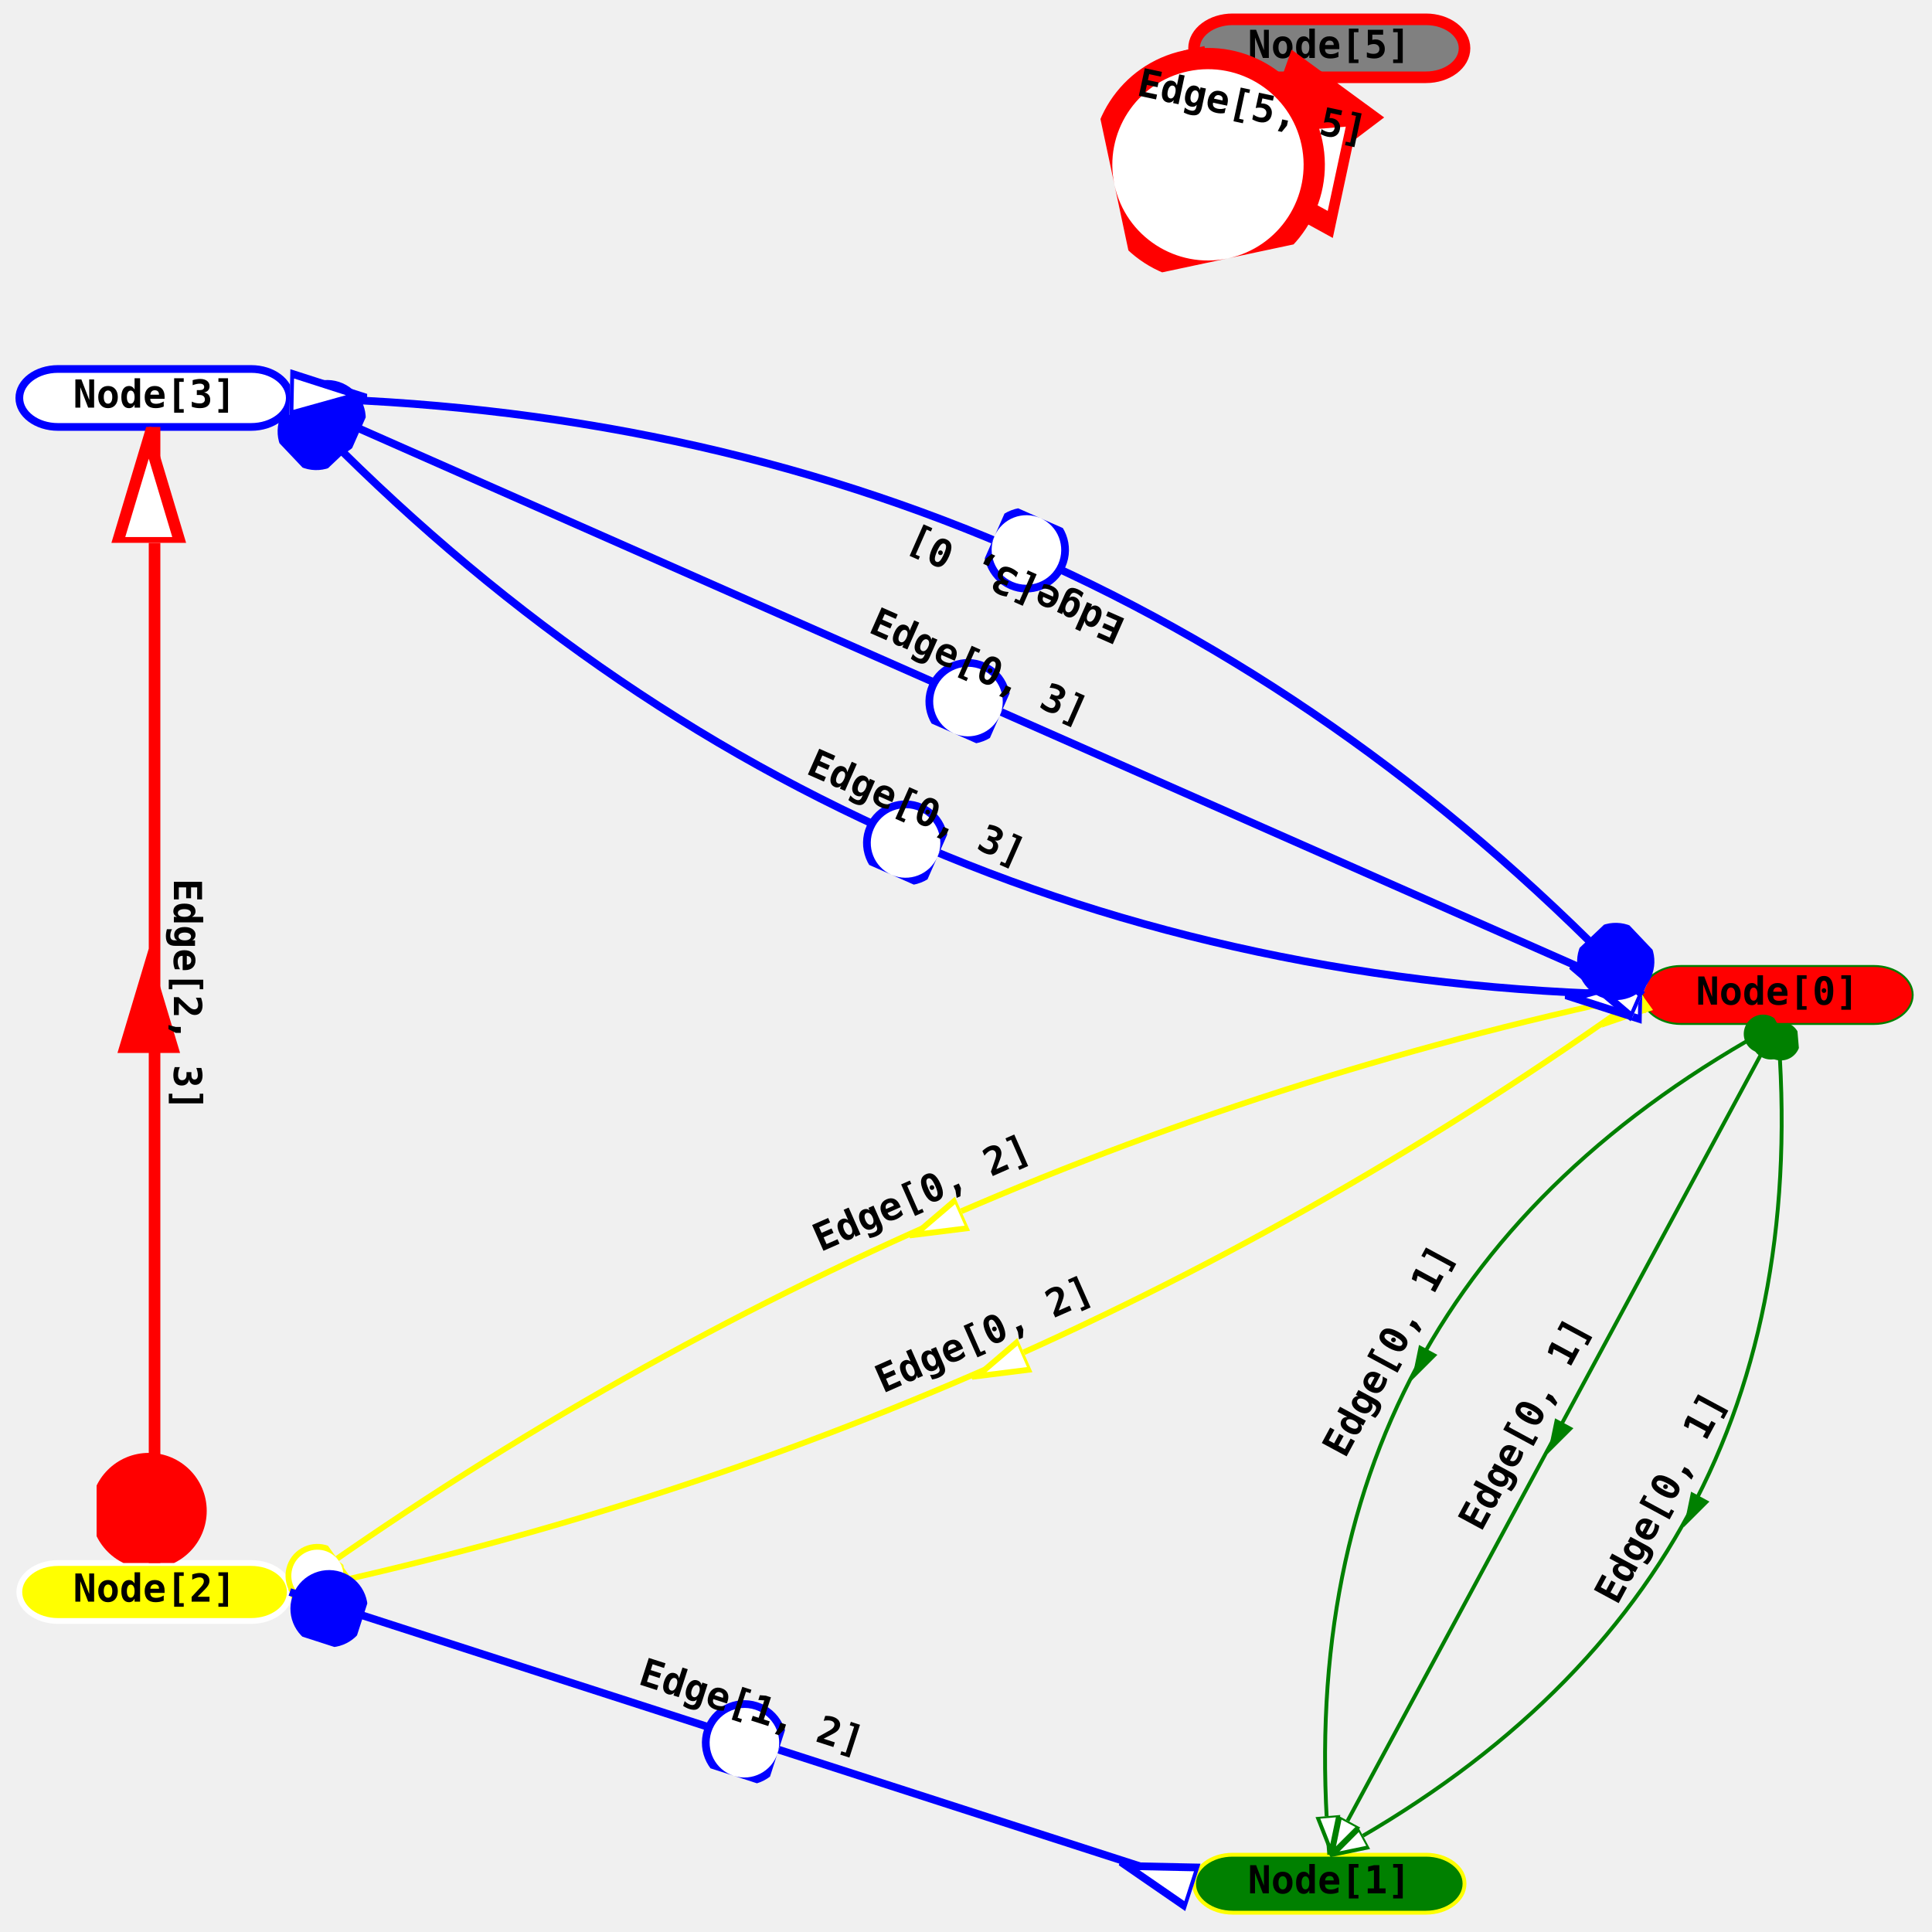
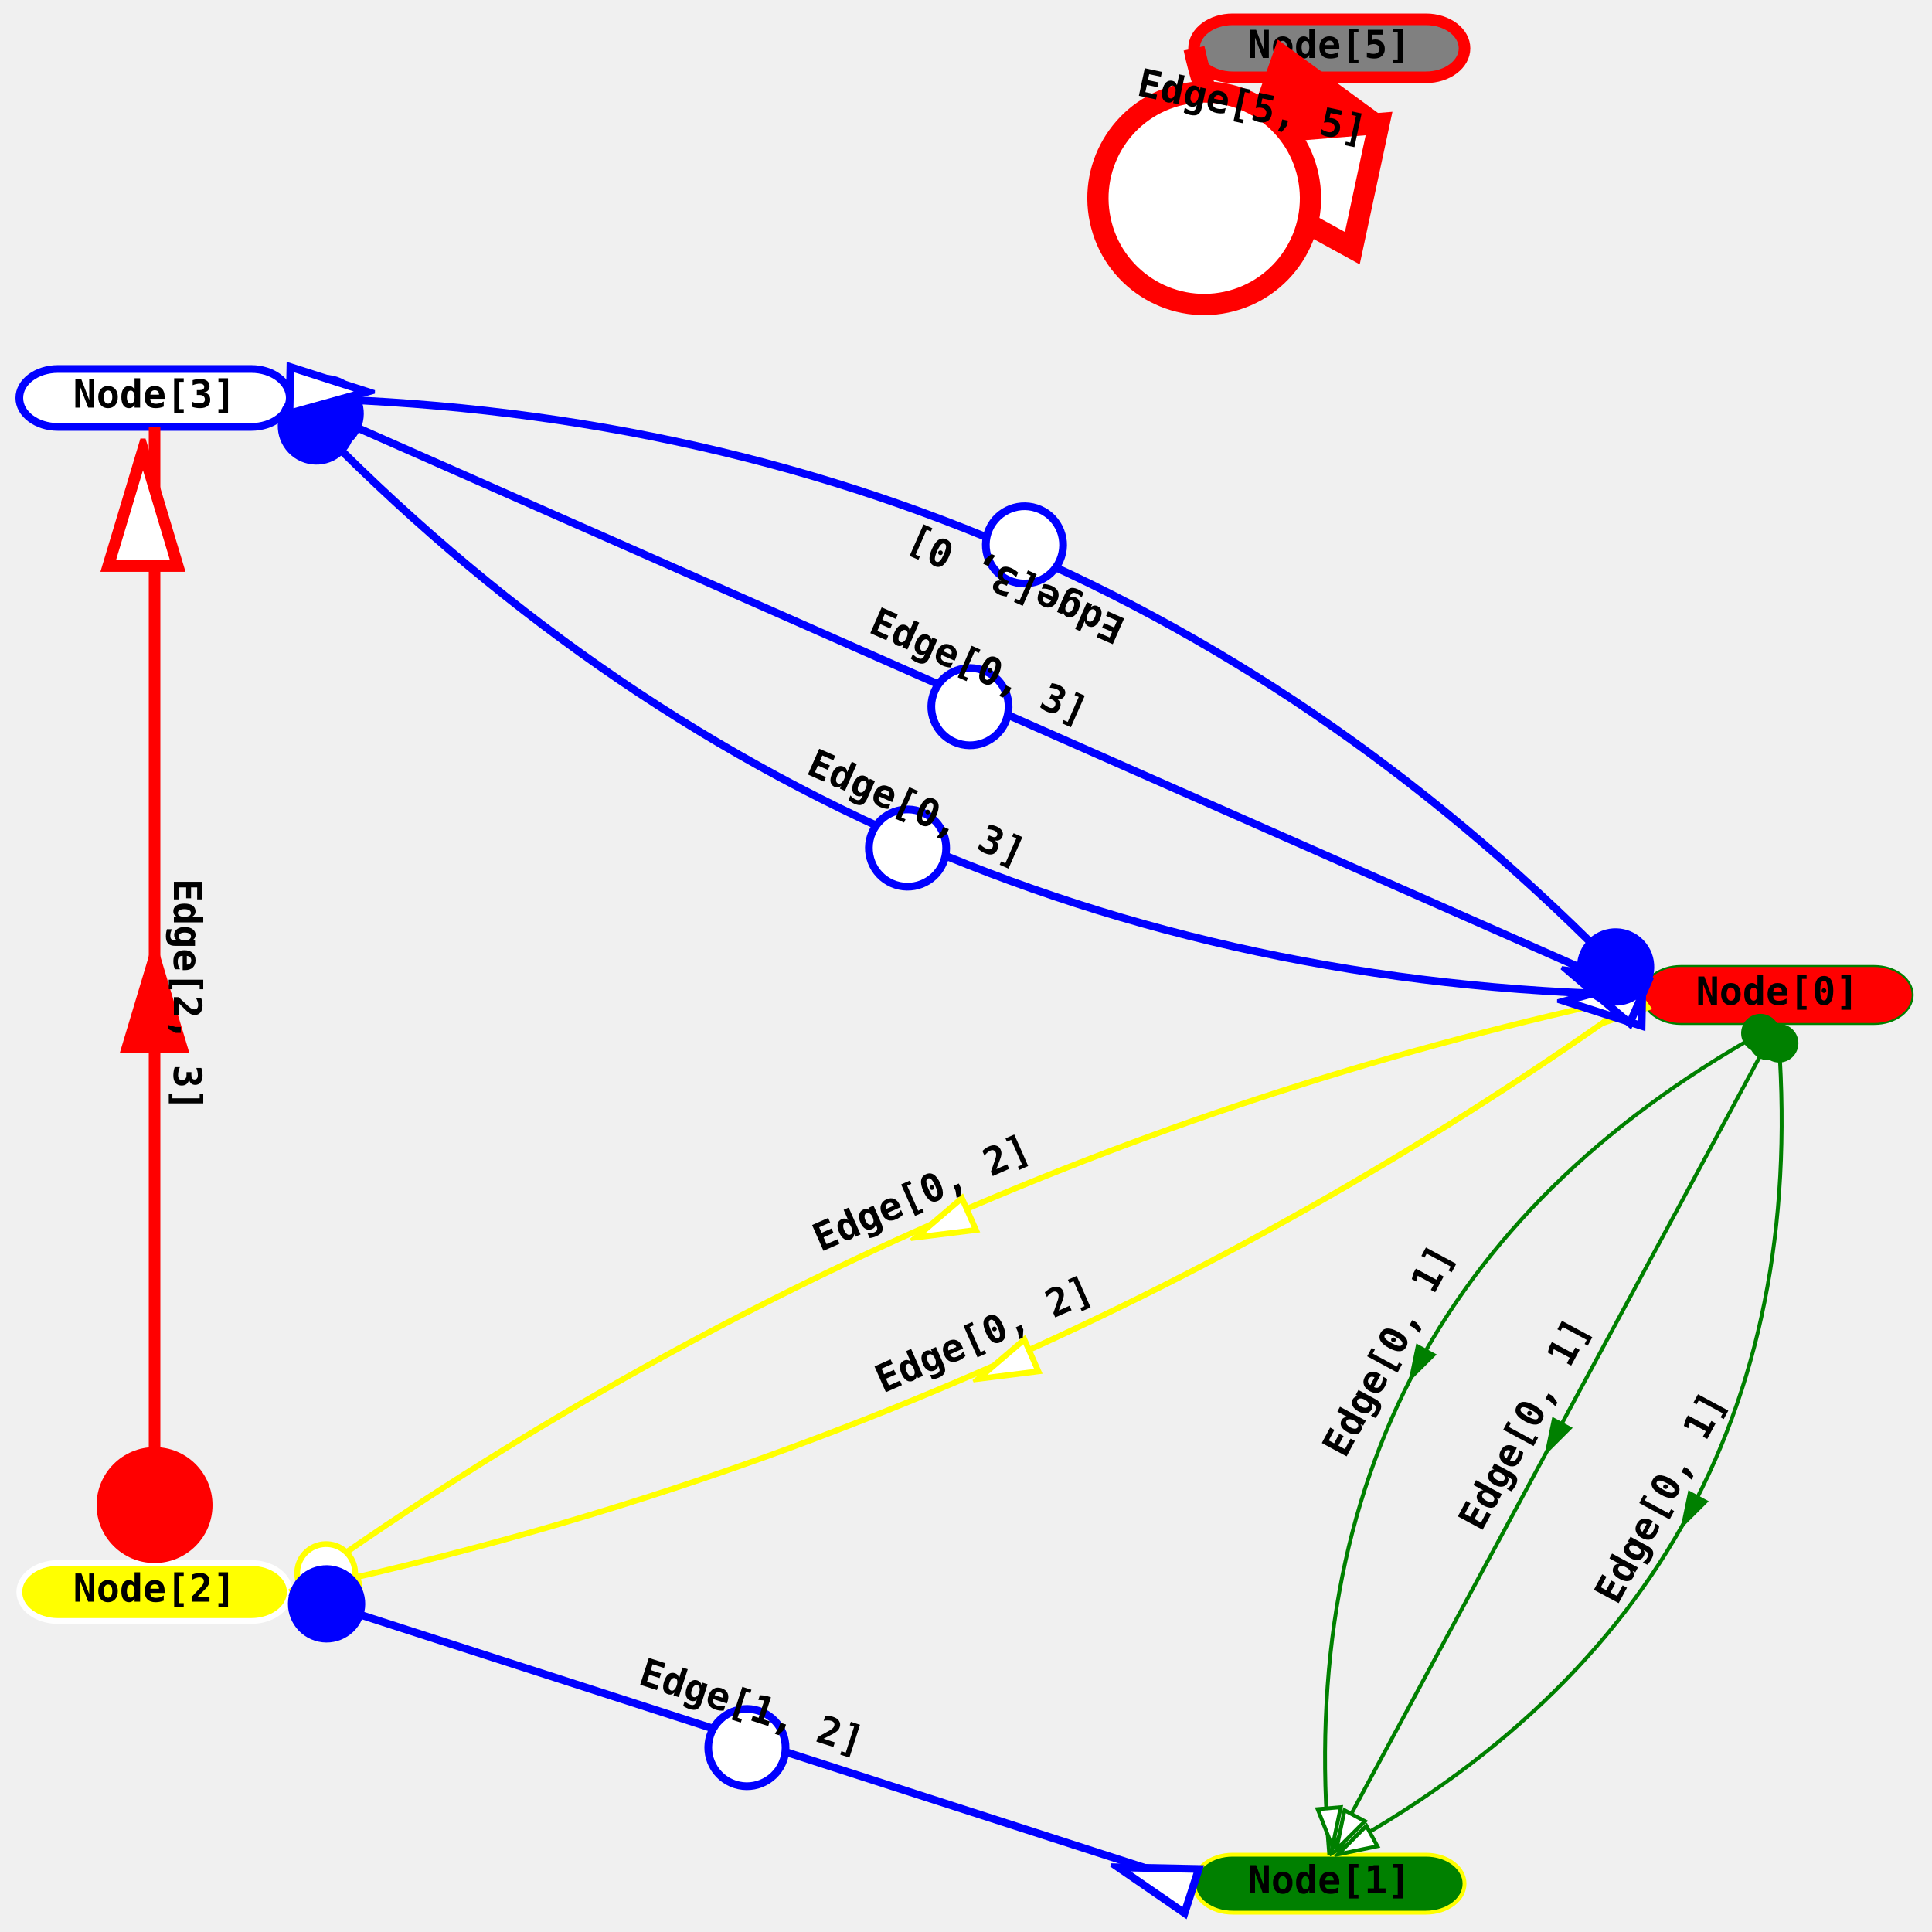
- <svg xmlns="http://www.w3.org/2000/svg" baseProfile="full" height="400px" preserveAspectRatio="xMidYMid meet" version="1.1" viewBox="0,0,1000.0,1000.0" width="400px">
+ <svg xmlns="http://www.w3.org/2000/svg" baseProfile="full" height="800px" preserveAspectRatio="xMidYMid meet" version="1.1" viewBox="0,0,1000.0,1000.0" width="800px">
  <defs>
    <marker id="id1" markerHeight="10.0" markerUnits="strokeWidth" markerWidth="10.0" orient="auto" refX="5.0" refY="5.0" viewBox="0,0,10.0,10.0">
-       <polygon fill="green" points="0,1.8 9.0,4.5 0,7.2" stroke="none" />
+       <polygon fill="green" points="0,2.0 10.0,5.0 0,8.0" stroke="none" />
    </marker>
    <marker id="id2" markerHeight="10.0" markerUnits="strokeWidth" markerWidth="10.0" orient="auto" refX="0.0" refY="5.0" viewBox="0,0,10.0,10.0">
-       <circle cx="4.5" cy="4.5" fill="green" r="5.0" stroke="none" />
+       <circle cx="5.0" cy="5.0" fill="green" r="5.0" stroke="none" />
    </marker>
-     <marker id="id3" markerHeight="10.0" markerUnits="strokeWidth" markerWidth="10.0" orient="auto" refX="10.0" refY="5.0" viewBox="0,0,10.0,10.0">
-       <polygon fill="white" points="0,1.8 9.0,4.5 0,7.2" stroke="green" stroke-width="1.0" />
+     <marker id="id3" markerHeight="12.0" markerUnits="strokeWidth" markerWidth="12.0" orient="auto" refX="12.0" refY="6.0" viewBox="-1.0,-1.0,12.0,12.0">
+       <polygon fill="white" points="0,2.0 10.0,5.0 0,8.0" stroke="green" stroke-linecap="round" stroke-width="1.0" />
    </marker>
    <marker id="id4" markerHeight="10.0" markerUnits="strokeWidth" markerWidth="10.0" orient="auto" refX="5.0" refY="5.0" viewBox="0,0,10.0,10.0">
-       <polygon fill="green" points="0,1.8 9.0,4.5 0,7.2" stroke="none" />
+       <polygon fill="green" points="0,2.0 10.0,5.0 0,8.0" stroke="none" />
    </marker>
    <marker id="id5" markerHeight="10.0" markerUnits="strokeWidth" markerWidth="10.0" orient="auto" refX="0.0" refY="5.0" viewBox="0,0,10.0,10.0">
-       <circle cx="4.5" cy="4.5" fill="green" r="5.0" stroke="none" />
+       <circle cx="5.0" cy="5.0" fill="green" r="5.0" stroke="none" />
    </marker>
-     <marker id="id6" markerHeight="10.0" markerUnits="strokeWidth" markerWidth="10.0" orient="auto" refX="10.0" refY="5.0" viewBox="0,0,10.0,10.0">
-       <polygon fill="white" points="0,1.8 9.0,4.5 0,7.2" stroke="green" stroke-width="1.0" />
+     <marker id="id6" markerHeight="12.0" markerUnits="strokeWidth" markerWidth="12.0" orient="auto" refX="12.0" refY="6.0" viewBox="-1.0,-1.0,12.0,12.0">
+       <polygon fill="white" points="0,2.0 10.0,5.0 0,8.0" stroke="green" stroke-linecap="round" stroke-width="1.0" />
    </marker>
    <marker id="id7" markerHeight="10.0" markerUnits="strokeWidth" markerWidth="10.0" orient="auto" refX="5.0" refY="5.0" viewBox="0,0,10.0,10.0">
-       <polygon fill="green" points="0,1.8 9.0,4.5 0,7.2" stroke="none" />
+       <polygon fill="green" points="0,2.0 10.0,5.0 0,8.0" stroke="none" />
    </marker>
    <marker id="id8" markerHeight="10.0" markerUnits="strokeWidth" markerWidth="10.0" orient="auto" refX="0.0" refY="5.0" viewBox="0,0,10.0,10.0">
-       <circle cx="4.5" cy="4.5" fill="green" r="5.0" stroke="none" />
+       <circle cx="5.0" cy="5.0" fill="green" r="5.0" stroke="none" />
    </marker>
-     <marker id="id9" markerHeight="10.0" markerUnits="strokeWidth" markerWidth="10.0" orient="auto" refX="10.0" refY="5.0" viewBox="0,0,10.0,10.0">
-       <polygon fill="white" points="0,1.8 9.0,4.5 0,7.2" stroke="green" stroke-width="1.0" />
+     <marker id="id9" markerHeight="12.0" markerUnits="strokeWidth" markerWidth="12.0" orient="auto" refX="12.0" refY="6.0" viewBox="-1.0,-1.0,12.0,12.0">
+       <polygon fill="white" points="0,2.0 10.0,5.0 0,8.0" stroke="green" stroke-linecap="round" stroke-width="1.0" />
    </marker>
-     <marker id="id10" markerHeight="10.0" markerUnits="strokeWidth" markerWidth="10.0" orient="auto" refX="5.0" refY="5.0" viewBox="0,0,10.0,10.0">
-       <polygon fill="white" points="0,1.8 9.0,4.5 0,7.2" stroke="yellow" stroke-width="1.0" />
+     <marker id="id10" markerHeight="12.0" markerUnits="strokeWidth" markerWidth="12.0" orient="auto" refX="6.0" refY="6.0" viewBox="-1.0,-1.0,12.0,12.0">
+       <polygon fill="white" points="0,2.0 10.0,5.0 0,8.0" stroke="yellow" stroke-linecap="round" stroke-width="1.0" />
    </marker>
    <marker id="id11" markerHeight="10.0" markerUnits="strokeWidth" markerWidth="10.0" orient="auto" refX="0.0" refY="5.0" viewBox="0,0,10.0,10.0">
-       <polygon fill="yellow" points="0,1.8 9.0,4.5 0,7.2" stroke="none" />
+       <polygon fill="yellow" points="0,2.0 10.0,5.0 0,8.0" stroke="none" />
    </marker>
-     <marker id="id12" markerHeight="10.0" markerUnits="strokeWidth" markerWidth="10.0" orient="auto" refX="10.0" refY="5.0" viewBox="0,0,10.0,10.0">
-       <circle cx="4.5" cy="4.5" fill="white" r="5.0" stroke="yellow" stroke-width="1.0" />
+     <marker id="id12" markerHeight="12.0" markerUnits="strokeWidth" markerWidth="12.0" orient="auto" refX="12.0" refY="6.0" viewBox="-1.0,-1.0,12.0,12.0">
+       <circle cx="5.0" cy="5.0" fill="white" r="5.0" stroke="yellow" stroke-width="1.0" />
    </marker>
-     <marker id="id13" markerHeight="10.0" markerUnits="strokeWidth" markerWidth="10.0" orient="auto" refX="5.0" refY="5.0" viewBox="0,0,10.0,10.0">
-       <polygon fill="white" points="0,1.8 9.0,4.5 0,7.2" stroke="yellow" stroke-width="1.0" />
+     <marker id="id13" markerHeight="12.0" markerUnits="strokeWidth" markerWidth="12.0" orient="auto" refX="6.0" refY="6.0" viewBox="-1.0,-1.0,12.0,12.0">
+       <polygon fill="white" points="0,2.0 10.0,5.0 0,8.0" stroke="yellow" stroke-linecap="round" stroke-width="1.0" />
    </marker>
    <marker id="id14" markerHeight="10.0" markerUnits="strokeWidth" markerWidth="10.0" orient="auto" refX="0.0" refY="5.0" viewBox="0,0,10.0,10.0">
-       <polygon fill="yellow" points="0,1.8 9.0,4.5 0,7.2" stroke="none" />
+       <polygon fill="yellow" points="0,2.0 10.0,5.0 0,8.0" stroke="none" />
    </marker>
-     <marker id="id15" markerHeight="10.0" markerUnits="strokeWidth" markerWidth="10.0" orient="auto" refX="10.0" refY="5.0" viewBox="0,0,10.0,10.0">
-       <circle cx="4.5" cy="4.5" fill="white" r="5.0" stroke="yellow" stroke-width="1.0" />
+     <marker id="id15" markerHeight="12.0" markerUnits="strokeWidth" markerWidth="12.0" orient="auto" refX="12.0" refY="6.0" viewBox="-1.0,-1.0,12.0,12.0">
+       <circle cx="5.0" cy="5.0" fill="white" r="5.0" stroke="yellow" stroke-width="1.0" />
    </marker>
-     <marker id="id16" markerHeight="10.0" markerUnits="strokeWidth" markerWidth="10.0" orient="auto" refX="5.0" refY="5.0" viewBox="0,0,10.0,10.0">
-       <circle cx="4.5" cy="4.5" fill="white" r="5.0" stroke="blue" stroke-width="1.0" />
+     <marker id="id16" markerHeight="12.0" markerUnits="strokeWidth" markerWidth="12.0" orient="auto" refX="6.0" refY="6.0" viewBox="-1.0,-1.0,12.0,12.0">
+       <circle cx="5.0" cy="5.0" fill="white" r="5.0" stroke="blue" stroke-width="1.0" />
    </marker>
-     <marker id="id17" markerHeight="10.0" markerUnits="strokeWidth" markerWidth="10.0" orient="auto" refX="0.0" refY="5.0" viewBox="0,0,10.0,10.0">
-       <polygon fill="white" points="0,1.8 9.0,4.5 0,7.2" stroke="blue" stroke-width="1.0" />
+     <marker id="id17" markerHeight="12.0" markerUnits="strokeWidth" markerWidth="12.0" orient="auto" refX="0.0" refY="6.0" viewBox="-1.0,-1.0,12.0,12.0">
+       <polygon fill="white" points="0,2.0 10.0,5.0 0,8.0" stroke="blue" stroke-linecap="round" stroke-width="1.0" />
    </marker>
    <marker id="id18" markerHeight="10.0" markerUnits="strokeWidth" markerWidth="10.0" orient="auto" refX="10.0" refY="5.0" viewBox="0,0,10.0,10.0">
-       <circle cx="4.5" cy="4.5" fill="blue" r="5.0" stroke="none" />
+       <circle cx="5.0" cy="5.0" fill="blue" r="5.0" stroke="none" />
    </marker>
-     <marker id="id19" markerHeight="10.0" markerUnits="strokeWidth" markerWidth="10.0" orient="auto" refX="5.0" refY="5.0" viewBox="0,0,10.0,10.0">
-       <circle cx="4.5" cy="4.5" fill="white" r="5.0" stroke="blue" stroke-width="1.0" />
+     <marker id="id19" markerHeight="12.0" markerUnits="strokeWidth" markerWidth="12.0" orient="auto" refX="6.0" refY="6.0" viewBox="-1.0,-1.0,12.0,12.0">
+       <circle cx="5.0" cy="5.0" fill="white" r="5.0" stroke="blue" stroke-width="1.0" />
    </marker>
-     <marker id="id20" markerHeight="10.0" markerUnits="strokeWidth" markerWidth="10.0" orient="auto" refX="0.0" refY="5.0" viewBox="0,0,10.0,10.0">
-       <polygon fill="white" points="0,1.8 9.0,4.5 0,7.2" stroke="blue" stroke-width="1.0" />
+     <marker id="id20" markerHeight="12.0" markerUnits="strokeWidth" markerWidth="12.0" orient="auto" refX="0.0" refY="6.0" viewBox="-1.0,-1.0,12.0,12.0">
+       <polygon fill="white" points="0,2.0 10.0,5.0 0,8.0" stroke="blue" stroke-linecap="round" stroke-width="1.0" />
    </marker>
    <marker id="id21" markerHeight="10.0" markerUnits="strokeWidth" markerWidth="10.0" orient="auto" refX="10.0" refY="5.0" viewBox="0,0,10.0,10.0">
-       <circle cx="4.5" cy="4.5" fill="blue" r="5.0" stroke="none" />
+       <circle cx="5.0" cy="5.0" fill="blue" r="5.0" stroke="none" />
    </marker>
-     <marker id="id22" markerHeight="10.0" markerUnits="strokeWidth" markerWidth="10.0" orient="auto" refX="5.0" refY="5.0" viewBox="0,0,10.0,10.0">
-       <circle cx="4.5" cy="4.5" fill="white" r="5.0" stroke="blue" stroke-width="1.0" />
+     <marker id="id22" markerHeight="12.0" markerUnits="strokeWidth" markerWidth="12.0" orient="auto" refX="6.0" refY="6.0" viewBox="-1.0,-1.0,12.0,12.0">
+       <circle cx="5.0" cy="5.0" fill="white" r="5.0" stroke="blue" stroke-width="1.0" />
    </marker>
-     <marker id="id23" markerHeight="10.0" markerUnits="strokeWidth" markerWidth="10.0" orient="auto" refX="0.0" refY="5.0" viewBox="0,0,10.0,10.0">
-       <polygon fill="white" points="0,1.8 9.0,4.5 0,7.2" stroke="blue" stroke-width="1.0" />
+     <marker id="id23" markerHeight="12.0" markerUnits="strokeWidth" markerWidth="12.0" orient="auto" refX="0.0" refY="6.0" viewBox="-1.0,-1.0,12.0,12.0">
+       <polygon fill="white" points="0,2.0 10.0,5.0 0,8.0" stroke="blue" stroke-linecap="round" stroke-width="1.0" />
    </marker>
    <marker id="id24" markerHeight="10.0" markerUnits="strokeWidth" markerWidth="10.0" orient="auto" refX="10.0" refY="5.0" viewBox="0,0,10.0,10.0">
-       <circle cx="4.5" cy="4.5" fill="blue" r="5.0" stroke="none" />
+       <circle cx="5.0" cy="5.0" fill="blue" r="5.0" stroke="none" />
    </marker>
    <marker id="id25" markerHeight="10.0" markerUnits="strokeWidth" markerWidth="10.0" orient="auto" refX="5.0" refY="5.0" viewBox="0,0,10.0,10.0">
-       <polygon fill="red" points="0,1.8 9.0,4.5 0,7.2" stroke="none" />
+       <polygon fill="red" points="0,2.0 10.0,5.0 0,8.0" stroke="none" />
    </marker>
    <marker id="id26" markerHeight="10.0" markerUnits="strokeWidth" markerWidth="10.0" orient="auto" refX="0.0" refY="5.0" viewBox="0,0,10.0,10.0">
-       <circle cx="4.5" cy="4.5" fill="red" r="5.0" stroke="none" />
+       <circle cx="5.0" cy="5.0" fill="red" r="5.0" stroke="none" />
    </marker>
-     <marker id="id27" markerHeight="10.0" markerUnits="strokeWidth" markerWidth="10.0" orient="auto" refX="10.0" refY="5.0" viewBox="0,0,10.0,10.0">
-       <polygon fill="white" points="0,1.8 9.0,4.5 0,7.2" stroke="red" stroke-width="1.0" />
+     <marker id="id27" markerHeight="12.0" markerUnits="strokeWidth" markerWidth="12.0" orient="auto" refX="12.0" refY="6.0" viewBox="-1.0,-1.0,12.0,12.0">
+       <polygon fill="white" points="0,2.0 10.0,5.0 0,8.0" stroke="red" stroke-linecap="round" stroke-width="1.0" />
    </marker>
-     <marker id="id28" markerHeight="10.0" markerUnits="strokeWidth" markerWidth="10.0" orient="auto" refX="5.0" refY="5.0" viewBox="0,0,10.0,10.0">
-       <circle cx="4.5" cy="4.5" fill="white" r="5.0" stroke="blue" stroke-width="1.0" />
+     <marker id="id28" markerHeight="12.0" markerUnits="strokeWidth" markerWidth="12.0" orient="auto" refX="6.0" refY="6.0" viewBox="-1.0,-1.0,12.0,12.0">
+       <circle cx="5.0" cy="5.0" fill="white" r="5.0" stroke="blue" stroke-width="1.0" />
    </marker>
-     <marker id="id29" markerHeight="10.0" markerUnits="strokeWidth" markerWidth="10.0" orient="auto" refX="0.0" refY="5.0" viewBox="0,0,10.0,10.0">
-       <polygon fill="white" points="0,1.8 9.0,4.5 0,7.2" stroke="blue" stroke-width="1.0" />
+     <marker id="id29" markerHeight="12.0" markerUnits="strokeWidth" markerWidth="12.0" orient="auto" refX="0.0" refY="6.0" viewBox="-1.0,-1.0,12.0,12.0">
+       <polygon fill="white" points="0,2.0 10.0,5.0 0,8.0" stroke="blue" stroke-linecap="round" stroke-width="1.0" />
    </marker>
    <marker id="id30" markerHeight="10.0" markerUnits="strokeWidth" markerWidth="10.0" orient="auto" refX="10.0" refY="5.0" viewBox="0,0,10.0,10.0">
-       <circle cx="4.5" cy="4.5" fill="blue" r="5.0" stroke="none" />
+       <circle cx="5.0" cy="5.0" fill="blue" r="5.0" stroke="none" />
    </marker>
-     <marker id="id31" markerHeight="10.0" markerUnits="strokeWidth" markerWidth="10.0" orient="auto" refX="5.0" refY="5.0" viewBox="0,0,10.0,10.0">
-       <polygon fill="white" points="0,1.8 9.0,4.5 0,7.2" stroke="red" stroke-width="1.0" />
+     <marker id="id31" markerHeight="12.0" markerUnits="strokeWidth" markerWidth="12.0" orient="auto" refX="6.0" refY="6.0" viewBox="-1.0,-1.0,12.0,12.0">
+       <polygon fill="white" points="0,2.0 10.0,5.0 0,8.0" stroke="red" stroke-linecap="round" stroke-width="1.0" />
    </marker>
    <marker id="id32" markerHeight="10.0" markerUnits="strokeWidth" markerWidth="10.0" orient="auto" refX="0.0" refY="5.0" viewBox="0,0,10.0,10.0">
-       <polygon fill="red" points="0,1.8 9.0,4.5 0,7.2" stroke="none" />
+       <polygon fill="red" points="0,2.0 10.0,5.0 0,8.0" stroke="none" />
    </marker>
-     <marker id="id33" markerHeight="10.0" markerUnits="strokeWidth" markerWidth="10.0" orient="auto" refX="10.0" refY="5.0" viewBox="0,0,10.0,10.0">
-       <circle cx="4.5" cy="4.5" fill="white" r="5.0" stroke="red" stroke-width="1.0" />
+     <marker id="id33" markerHeight="12.0" markerUnits="strokeWidth" markerWidth="12.0" orient="auto" refX="12.0" refY="6.0" viewBox="-1.0,-1.0,12.0,12.0">
+       <circle cx="5.0" cy="5.0" fill="white" r="5.0" stroke="red" stroke-width="1.0" />
    </marker>
  </defs>
  <g>
    <rect fill="red" height="30.0" rx="20.0" ry="20.0" stroke="green" stroke-width="1px" width="140.0" x="850.0" y="500.0" />
    <text font-family="monospace" font-size="20.0" text-anchor="middle" transform="translate(0,-10.0)" x="920.0" y="530.0">
      <tspan font-family="monospace" font-size="20.0" font-weight="bold" text-anchor="middle" x="920.0" y="530.0">Node[0]</tspan>
    </text>
  </g>
  <g>
    <rect fill="green" height="30.0" rx="20.0" ry="20.0" stroke="yellow" stroke-width="2px" width="140.0" x="618.034" y="960.0" />
    <text font-family="monospace" font-size="20.0" text-anchor="middle" transform="translate(0,-10.0)" x="688.034" y="990.0">
      <tspan font-family="monospace" font-size="20.0" font-weight="bold" text-anchor="middle" x="688.034" y="990.0">Node[1]</tspan>
    </text>
  </g>
  <g>
    <rect fill="yellow" height="30.0" rx="20.0" ry="20.0" stroke="white" stroke-width="3px" width="140.0" x="10.0" y="809.017" />
    <text font-family="monospace" font-size="20.0" text-anchor="middle" transform="translate(0,-10.0)" x="80.0" y="839.017">
      <tspan font-family="monospace" font-size="20.0" font-weight="bold" text-anchor="middle" x="80.0" y="839.017">Node[2]</tspan>
    </text>
  </g>
  <g>
    <rect fill="white" height="30.0" rx="20.0" ry="20.0" stroke="blue" stroke-width="4px" width="140.0" x="10.0" y="190.983" />
    <text font-family="monospace" font-size="20.0" text-anchor="middle" transform="translate(0,-10.0)" x="80.0" y="220.983">
      <tspan font-family="monospace" font-size="20.0" font-weight="bold" text-anchor="middle" x="80.0" y="220.983">Node[3]</tspan>
    </text>
  </g>
  <g>
    <rect fill="gray" height="30.0" rx="20.0" ry="20.0" stroke="red" stroke-width="6px" width="140.0" x="618.034" y="10.0" />
    <text font-family="monospace" font-size="20.0" text-anchor="middle" transform="translate(0,-10.0)" x="688.034" y="40.0">
      <tspan font-family="monospace" font-size="20.0" font-weight="bold" text-anchor="middle" x="688.034" y="40.0">Node[5]</tspan>
    </text>
  </g>
  <g>
-     <path d="M 920.0 530.0 Q 932.417 675.482 874.425 782.982 Q 816.434 890.482 688.034 960.0" fill="none" marker-end="url(#id3)" marker-mid="url(#id1)" marker-start="url(#id2)" stroke="green" stroke-width="2px" />
+     <path d="M 920.0 530.0 Q 932.417 675.482 874.425 782.982 Q 816.434 890.482 688.034 960.0" fill="none" marker-end="url(#id3)" marker-mid="url(#id1)" marker-start="url(#id2)" stroke="green" stroke-linecap="butt" stroke-width="2px" />
    <text font-family="monospace" font-size="20.0" text-anchor="middle" transform="rotate(298.3449,874.4254,782.9823) translate(0,-10.0)" x="874.425" y="782.982">
      <tspan font-family="monospace" font-size="20.0" font-weight="bold" text-anchor="middle" x="874.425" y="782.982">Edge[0, 1]</tspan>
    </text>
  </g>
  <g>
-     <path d="M 920.0 530.0 Q 862.008 637.5 804.017 745.0 Q 746.025 852.5 688.034 960.0" fill="none" marker-end="url(#id6)" marker-mid="url(#id4)" marker-start="url(#id5)" stroke="green" stroke-width="2px" />
+     <path d="M 920.0 530.0 Q 862.008 637.5 804.017 745.0 Q 746.025 852.5 688.034 960.0" fill="none" marker-end="url(#id6)" marker-mid="url(#id4)" marker-start="url(#id5)" stroke="green" stroke-linecap="butt" stroke-width="2px" />
    <text font-family="monospace" font-size="20.0" text-anchor="middle" transform="rotate(298.3449,804.017,745.0) translate(0,-10.0)" x="804.017" y="745.0">
      <tspan font-family="monospace" font-size="20.0" font-weight="bold" text-anchor="middle" x="804.017" y="745.0">Edge[0, 1]</tspan>
    </text>
  </g>
  <g>
-     <path d="M 920.0 530.0 Q 791.6 599.518 733.609 707.018 Q 675.617 814.518 688.034 960.0" fill="none" marker-end="url(#id9)" marker-mid="url(#id7)" marker-start="url(#id8)" stroke="green" stroke-width="2px" />
+     <path d="M 920.0 530.0 Q 791.6 599.518 733.609 707.018 Q 675.617 814.518 688.034 960.0" fill="none" marker-end="url(#id9)" marker-mid="url(#id7)" marker-start="url(#id8)" stroke="green" stroke-linecap="butt" stroke-width="2px" />
    <text font-family="monospace" font-size="20.0" text-anchor="middle" transform="rotate(298.3449,733.6085,707.0177) translate(0,-10.0)" x="733.609" y="707.018">
      <tspan font-family="monospace" font-size="20.0" font-weight="bold" text-anchor="middle" x="733.609" y="707.018">Edge[0, 1]</tspan>
    </text>
  </g>
  <g>
-     <path d="M 850.0 515.0 Q 691.154 628.847 516.154 706.101 Q 341.154 783.356 150.0 824.017" fill="none" marker-end="url(#id12)" marker-mid="url(#id10)" marker-start="url(#id11)" stroke="yellow" stroke-width="3px" />
+     <path d="M 850.0 515.0 Q 691.154 628.847 516.154 706.101 Q 341.154 783.356 150.0 824.017" fill="none" marker-end="url(#id12)" marker-mid="url(#id10)" marker-start="url(#id11)" stroke="yellow" stroke-linecap="butt" stroke-width="3px" />
    <text font-family="monospace" font-size="20.0" text-anchor="middle" transform="rotate(336.1808,516.1541,706.1015) translate(0,-10.0)" x="516.154" y="706.101">
      <tspan font-family="monospace" font-size="20.0" font-weight="bold" text-anchor="middle" x="516.154" y="706.101">Edge[0, 2]</tspan>
    </text>
  </g>
  <g>
-     <path d="M 850.0 515.0 Q 658.846 555.661 483.846 632.916 Q 308.846 710.17 150.0 824.017" fill="none" marker-end="url(#id15)" marker-mid="url(#id13)" marker-start="url(#id14)" stroke="yellow" stroke-width="3px" />
+     <path d="M 850.0 515.0 Q 658.846 555.661 483.846 632.916 Q 308.846 710.17 150.0 824.017" fill="none" marker-end="url(#id15)" marker-mid="url(#id13)" marker-start="url(#id14)" stroke="yellow" stroke-linecap="butt" stroke-width="3px" />
    <text font-family="monospace" font-size="20.0" text-anchor="middle" transform="rotate(336.1808,483.8459,632.9155) translate(0,-10.0)" x="483.846" y="632.916">
      <tspan font-family="monospace" font-size="20.0" font-weight="bold" text-anchor="middle" x="483.846" y="632.916">Edge[0, 2]</tspan>
    </text>
  </g>
  <g>
-     <path d="M 850.0 515.0 Q 642.692 510.932 467.692 433.677 Q 292.692 356.423 150.0 205.983" fill="none" marker-end="url(#id18)" marker-mid="url(#id16)" marker-start="url(#id17)" stroke="blue" stroke-width="4px" />
+     <path d="M 850.0 515.0 Q 642.692 510.932 467.692 433.677 Q 292.692 356.423 150.0 205.983" fill="none" marker-end="url(#id18)" marker-mid="url(#id16)" marker-start="url(#id17)" stroke="blue" stroke-linecap="butt" stroke-width="4px" />
    <text font-family="monospace" font-size="20.0" text-anchor="middle" transform="rotate(23.8192,467.6918,433.6774) translate(0,-10.0)" x="467.692" y="433.677">
      <tspan font-family="monospace" font-size="20.0" font-weight="bold" text-anchor="middle" x="467.692" y="433.677">Edge[0, 3]</tspan>
    </text>
  </g>
  <g>
-     <path d="M 850.0 515.0 Q 675.0 437.746 500.0 360.491 Q 325.0 283.237 150.0 205.983" fill="none" marker-end="url(#id21)" marker-mid="url(#id19)" marker-start="url(#id20)" stroke="blue" stroke-width="4px" />
+     <path d="M 850.0 515.0 Q 675.0 437.746 500.0 360.491 Q 325.0 283.237 150.0 205.983" fill="none" marker-end="url(#id21)" marker-mid="url(#id19)" marker-start="url(#id20)" stroke="blue" stroke-linecap="butt" stroke-width="4px" />
    <text font-family="monospace" font-size="20.0" text-anchor="middle" transform="rotate(23.8192,500.0,360.4915) translate(0,-10.0)" x="500.0" y="360.491">
      <tspan font-family="monospace" font-size="20.0" font-weight="bold" text-anchor="middle" x="500.0" y="360.491">Edge[0, 3]</tspan>
    </text>
  </g>
  <g>
-     <path d="M 618.034 975.0 Q 501.025 937.254 384.017 899.509 Q 267.008 861.763 150.0 824.017" fill="none" marker-end="url(#id24)" marker-mid="url(#id22)" marker-start="url(#id23)" stroke="blue" stroke-width="4px" />
+     <path d="M 618.034 975.0 Q 501.025 937.254 384.017 899.509 Q 267.008 861.763 150.0 824.017" fill="none" marker-end="url(#id24)" marker-mid="url(#id22)" marker-start="url(#id23)" stroke="blue" stroke-linecap="butt" stroke-width="4px" />
    <text font-family="monospace" font-size="20.0" text-anchor="middle" transform="rotate(17.87917,384.017,899.5085) translate(0,-10.0)" x="384.017" y="899.509">
      <tspan font-family="monospace" font-size="20.0" font-weight="bold" text-anchor="middle" x="384.017" y="899.509">Edge[1, 2]</tspan>
    </text>
  </g>
  <g>
-     <path d="M 80.0 809.017 Q 80.0 662.008 80.0 515 Q 80.0 367.991 80.0 220.983" fill="none" marker-end="url(#id27)" marker-mid="url(#id25)" marker-start="url(#id26)" stroke="red" stroke-width="6px" />
+     <path d="M 80.0 809.017 Q 80.0 662.008 80.0 515 Q 80.0 367.991 80.0 220.983" fill="none" marker-end="url(#id27)" marker-mid="url(#id25)" marker-start="url(#id26)" stroke="red" stroke-linecap="butt" stroke-width="6px" />
    <text font-family="monospace" font-size="20.0" text-anchor="middle" transform="rotate(90.0,80.0,515) translate(0,-10.0)" x="80.0" y="515">
      <tspan font-family="monospace" font-size="20.0" font-weight="bold" text-anchor="middle" x="80.0" y="515">Edge[2, 3]</tspan>
    </text>
  </g>
  <g>
-     <path d="M 150.0 205.983 Q 357.308 210.051 532.308 287.306 Q 707.308 364.56 850.0 515.0" fill="none" marker-end="url(#id30)" marker-mid="url(#id28)" marker-start="url(#id29)" stroke="blue" stroke-width="4px" />
+     <path d="M 150.0 205.983 Q 357.308 210.051 532.308 287.306 Q 707.308 364.56 850.0 515.0" fill="none" marker-end="url(#id30)" marker-mid="url(#id28)" marker-start="url(#id29)" stroke="blue" stroke-linecap="butt" stroke-width="4px" />
    <text font-family="monospace" font-size="20.0" text-anchor="middle" transform="rotate(203.8192,532.3082,287.3055) translate(0,-10.0)" x="532.308" y="287.306">
      <tspan font-family="monospace" font-size="20.0" font-weight="bold" text-anchor="middle" x="532.308" y="287.306">Edge[3, 0]</tspan>
    </text>
  </g>
  <g>
-     <path d="M 688.034 40.0 Q 662.153 75.362 644.653 71.612 Q 627.153 67.862 618.034 25.0" fill="none" marker-end="url(#id33)" marker-mid="url(#id31)" marker-start="url(#id32)" stroke="red" stroke-width="11px" />
+     <path d="M 688.034 40.0 Q 662.153 75.362 644.653 71.612 Q 627.153 67.862 618.034 25.0" fill="none" marker-end="url(#id33)" marker-mid="url(#id31)" marker-start="url(#id32)" stroke="red" stroke-linecap="butt" stroke-width="11px" />
    <text font-family="monospace" font-size="20.0" text-anchor="middle" transform="rotate(12.09476,644.6529,71.6121) translate(0,-10.0)" x="644.653" y="71.612">
      <tspan font-family="monospace" font-size="20.0" font-weight="bold" text-anchor="middle" x="644.653" y="71.612">Edge[5, 5]</tspan>
    </text>
  </g>
</svg>
